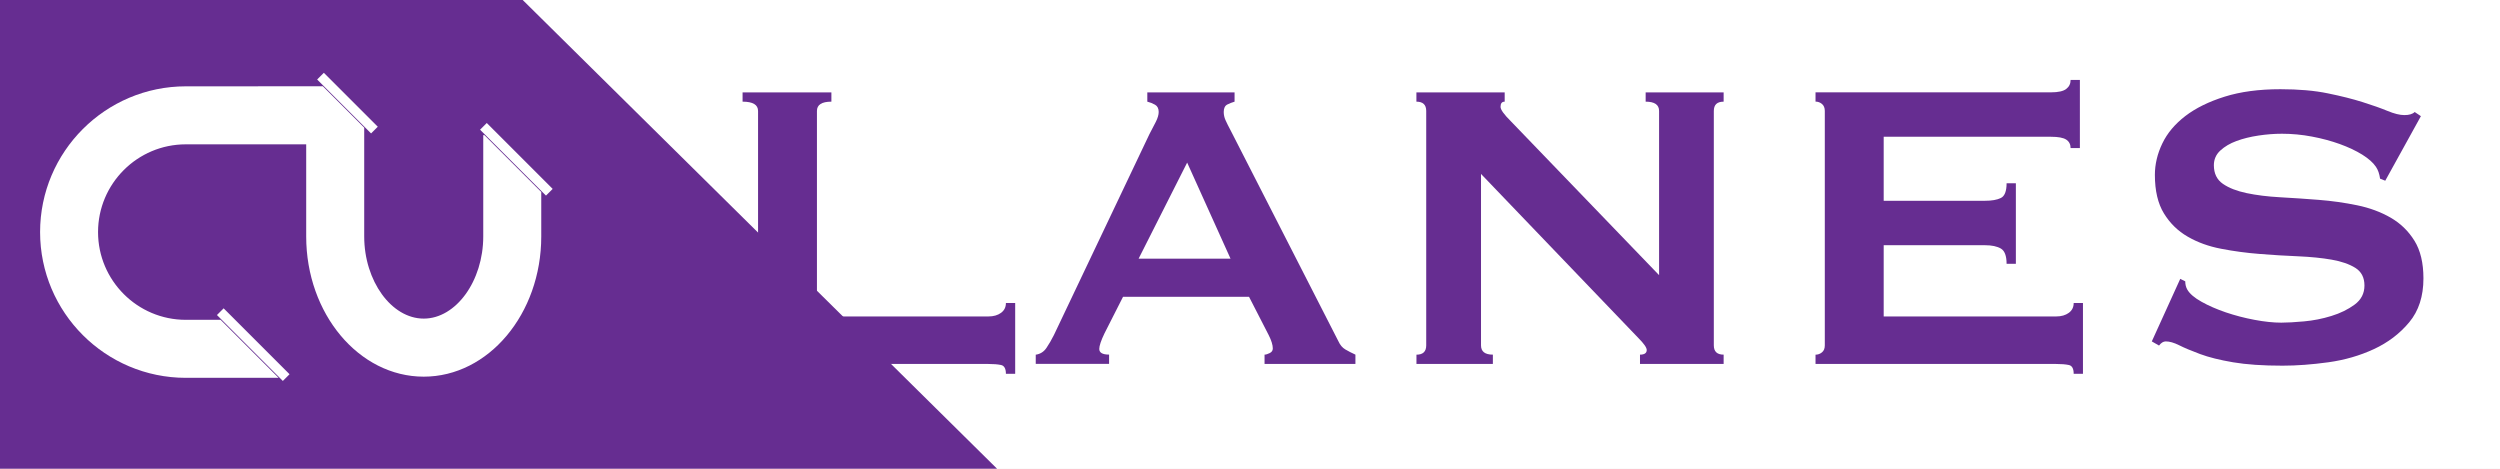
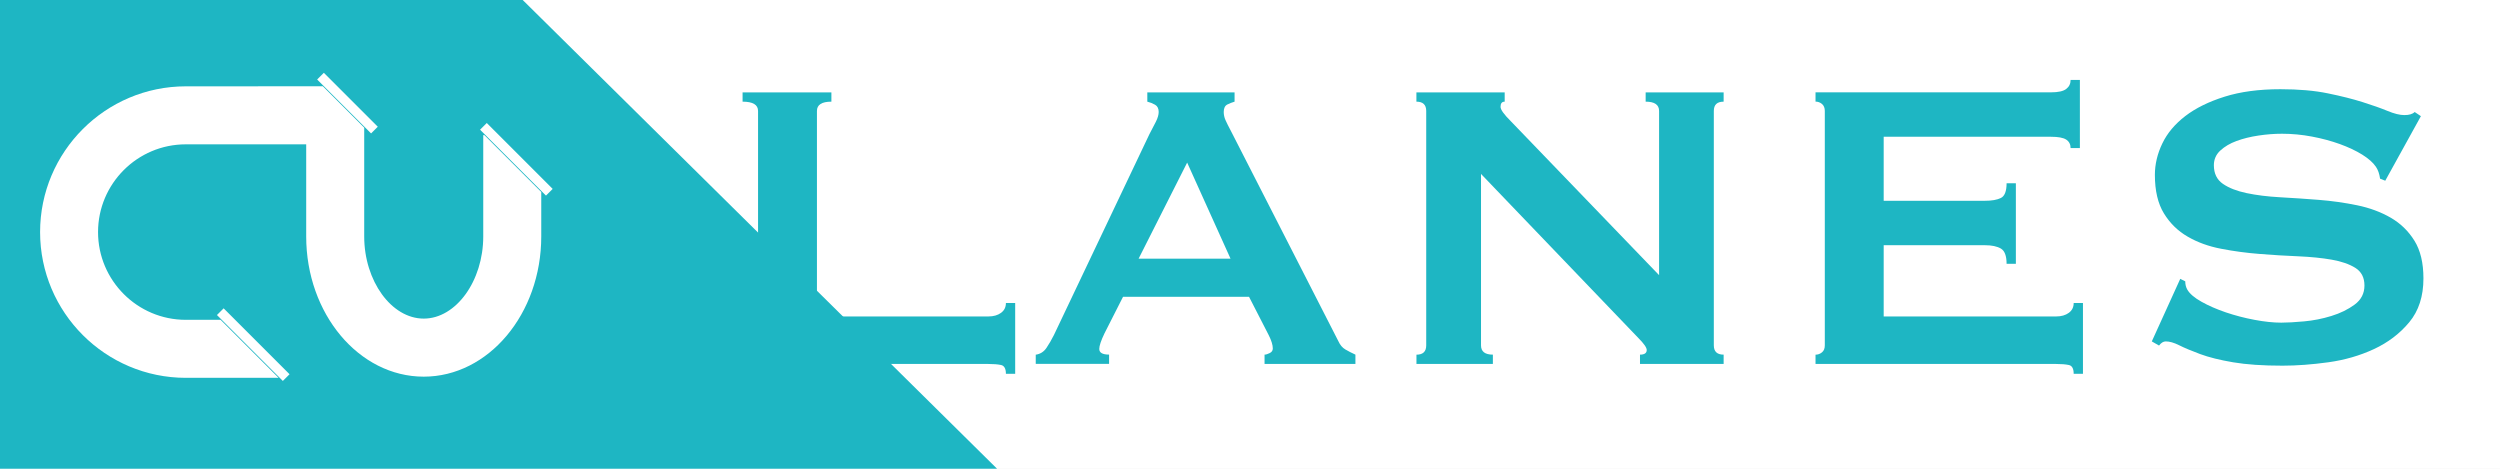
<svg xmlns="http://www.w3.org/2000/svg" id="Layer_1" viewBox="0 0 512 96">
  <defs>
-     <style>.cls-1{fill:#fff;}.cls-2{fill:#662d91;}</style>
+     <style>.cls-1{fill:#fff;}.cls-2{fill:#1eb6c3;}</style>
  </defs>
  <rect class="cls-1" width="512" height="96" />
  <polygon class="cls-2" points="204.2 96 0 96 0 0 107.05 0 204.2 96" />
  <g>
    <path class="cls-2" d="M206.01,76.55c0-1.06-.34-1.66-1-1.8-.67-.14-1.53-.21-2.59-.21h-50.34v-1.9c2.12,0,3.17-.63,3.17-1.9V22.72c0-1.27-1.06-1.9-3.17-1.9v-1.9h18.19v1.9c-1.97,0-2.96,.63-2.96,1.9v42.09h35.11c1.06,0,1.92-.25,2.59-.74,.67-.49,1-1.16,1-2.01h1.9v14.49h-1.9Z" />
    <path class="cls-2" d="M212.14,72.64c.92-.14,1.64-.6,2.17-1.38,.53-.78,1.04-1.66,1.53-2.64l19.56-41.14c.49-.92,.93-1.76,1.32-2.54,.39-.78,.58-1.44,.58-2.01,0-.7-.25-1.2-.74-1.48-.49-.28-1.02-.49-1.59-.63v-1.9h17.87v1.9c-.49,.14-.99,.34-1.48,.58-.49,.25-.74,.76-.74,1.53,0,.57,.12,1.13,.37,1.69,.25,.56,.62,1.3,1.11,2.22l22,43.04c.35,.78,.83,1.34,1.43,1.69,.6,.35,1.29,.71,2.06,1.06v1.9h-18.61v-1.9c.28,0,.63-.11,1.06-.32s.63-.53,.63-.95c0-.7-.28-1.62-.85-2.75l-4.02-7.83h-25.8l-3.81,7.51c-.71,1.48-1.06,2.54-1.06,3.17,0,.78,.67,1.16,2.01,1.16v1.9h-15.02v-1.9Zm39.87-19.67l-8.88-19.67-9.94,19.67h18.82Z" />
    <path class="cls-2" d="M290.08,72.64c1.34,0,2.01-.63,2.01-1.9V22.72c0-1.27-.67-1.9-2.01-1.9v-1.9h18.08v1.9c-.57,0-.85,.35-.85,1.06,0,.57,.7,1.55,2.12,2.96l30.35,31.51V22.72c0-1.27-.92-1.9-2.75-1.9v-1.9h15.97v1.9c-1.34,0-2.01,.63-2.01,1.9v48.01c0,1.27,.67,1.9,2.01,1.9v1.9h-17.13v-1.9c.92,0,1.38-.32,1.38-.95,0-.49-.57-1.3-1.69-2.43l-32.25-33.63v35.11c0,1.27,.81,1.9,2.43,1.9v1.9h-15.65v-1.9Z" />
    <path class="cls-2" d="M424.06,30.34c0-.77-.3-1.36-.9-1.75-.6-.39-1.64-.58-3.12-.58h-34.26v13.11h20.73c1.41,0,2.5-.19,3.28-.58,.77-.39,1.16-1.39,1.16-3.01h1.9v16.5h-1.9c0-1.62-.39-2.66-1.16-3.12-.78-.46-1.87-.69-3.28-.69h-20.73v14.59h35.32c1.06,0,1.92-.25,2.59-.74,.67-.49,1-1.16,1-2.01h1.9v14.49h-1.9c0-1.06-.33-1.66-1-1.8-.67-.14-1.53-.21-2.59-.21h-49.28v-1.9c.49,0,.93-.16,1.32-.48,.39-.32,.58-.79,.58-1.43V22.72c0-.63-.2-1.11-.58-1.43-.39-.32-.83-.48-1.32-.48v-1.9h48.22c1.48,0,2.52-.23,3.12-.69,.6-.46,.9-1.07,.9-1.85h1.9v13.96h-1.9Z" />
    <path class="cls-2" d="M446.48,57.09l1.06,.53c0,.63,.14,1.2,.42,1.69,.49,.85,1.46,1.68,2.91,2.49,1.44,.81,3.1,1.53,4.97,2.17,1.87,.63,3.82,1.15,5.87,1.53,2.04,.39,3.88,.58,5.5,.58,1.2,0,2.75-.09,4.65-.26,1.9-.17,3.77-.54,5.61-1.11,1.83-.56,3.42-1.34,4.76-2.33,1.34-.99,2.01-2.29,2.01-3.91s-.62-2.82-1.85-3.6c-1.23-.77-2.86-1.34-4.86-1.69-2.01-.35-4.3-.58-6.87-.69-2.57-.11-5.2-.26-7.88-.48-2.68-.21-5.31-.56-7.88-1.06-2.57-.49-4.86-1.32-6.87-2.49-2.01-1.16-3.63-2.75-4.86-4.76-1.23-2.01-1.85-4.63-1.85-7.88,0-2.18,.51-4.34,1.53-6.45,1.02-2.12,2.59-3.98,4.71-5.61,2.12-1.62,4.79-2.94,8.04-3.96,3.24-1.02,7.05-1.53,11.42-1.53,3.74,0,6.98,.28,9.73,.85,2.75,.56,5.13,1.16,7.14,1.8,2.01,.63,3.7,1.23,5.08,1.8,1.38,.57,2.52,.85,3.44,.85,.99,0,1.69-.21,2.12-.63l1.27,.85-7.3,13.22-1.06-.42c-.14-.99-.42-1.8-.85-2.43-.57-.85-1.5-1.67-2.8-2.49-1.31-.81-2.84-1.53-4.6-2.17-1.76-.63-3.67-1.15-5.71-1.53-2.05-.39-4.09-.58-6.13-.58-1.55,0-3.16,.12-4.81,.37-1.66,.25-3.16,.62-4.49,1.11-1.34,.49-2.45,1.15-3.33,1.96-.88,.81-1.32,1.82-1.32,3.01,0,1.69,.62,2.96,1.85,3.81,1.23,.85,2.86,1.48,4.86,1.9,2.01,.42,4.3,.71,6.87,.85,2.57,.14,5.2,.32,7.88,.53,2.68,.21,5.3,.58,7.88,1.11,2.57,.53,4.86,1.38,6.87,2.54,2.01,1.16,3.63,2.73,4.86,4.71,1.23,1.97,1.85,4.55,1.85,7.72,0,3.67-.97,6.66-2.91,8.99-1.94,2.33-4.35,4.16-7.24,5.5-2.89,1.34-6.01,2.24-9.36,2.7-3.35,.46-6.47,.69-9.36,.69-4.02,0-7.39-.23-10.1-.69-2.71-.46-4.97-1.02-6.77-1.69-1.8-.67-3.23-1.27-4.28-1.8-1.06-.53-1.97-.79-2.75-.79-.49,0-.95,.28-1.38,.85l-1.48-.85,5.82-12.8Z" />
  </g>
  <g>
    <path class="cls-1" d="M99.21,27.68h-.24v20.74c0,9.12-5.58,16.83-12.19,16.83s-12.19-7.71-12.19-16.83V26.14l-8.47-8.47h-3.4s-24.66,.01-24.66,.01c-16.46,0-29.85,13.39-29.85,29.85s13.39,29.85,29.85,29.85h19l-11.88-11.88h-7.13c-9.91,0-17.97-8.06-17.97-17.97s8.06-17.97,17.97-17.97h24.66v18.87c0,15.83,10.8,28.71,24.07,28.71s24.07-12.88,24.07-28.71v-9.11l-11.63-11.63Z" />
    <rect class="cls-1" x="104.79" y="23.08" width="1.94" height="19.09" transform="translate(7.9 84.34) rotate(-45)" />
    <rect class="cls-1" x="70.19" y="13.31" width="1.94" height="15.62" transform="translate(5.91 56.5) rotate(-45)" />
    <rect class="cls-1" x="50.89" y="61.04" width="1.94" height="19.09" transform="translate(-34.72 57.34) rotate(-45)" />
  </g>
</svg>
